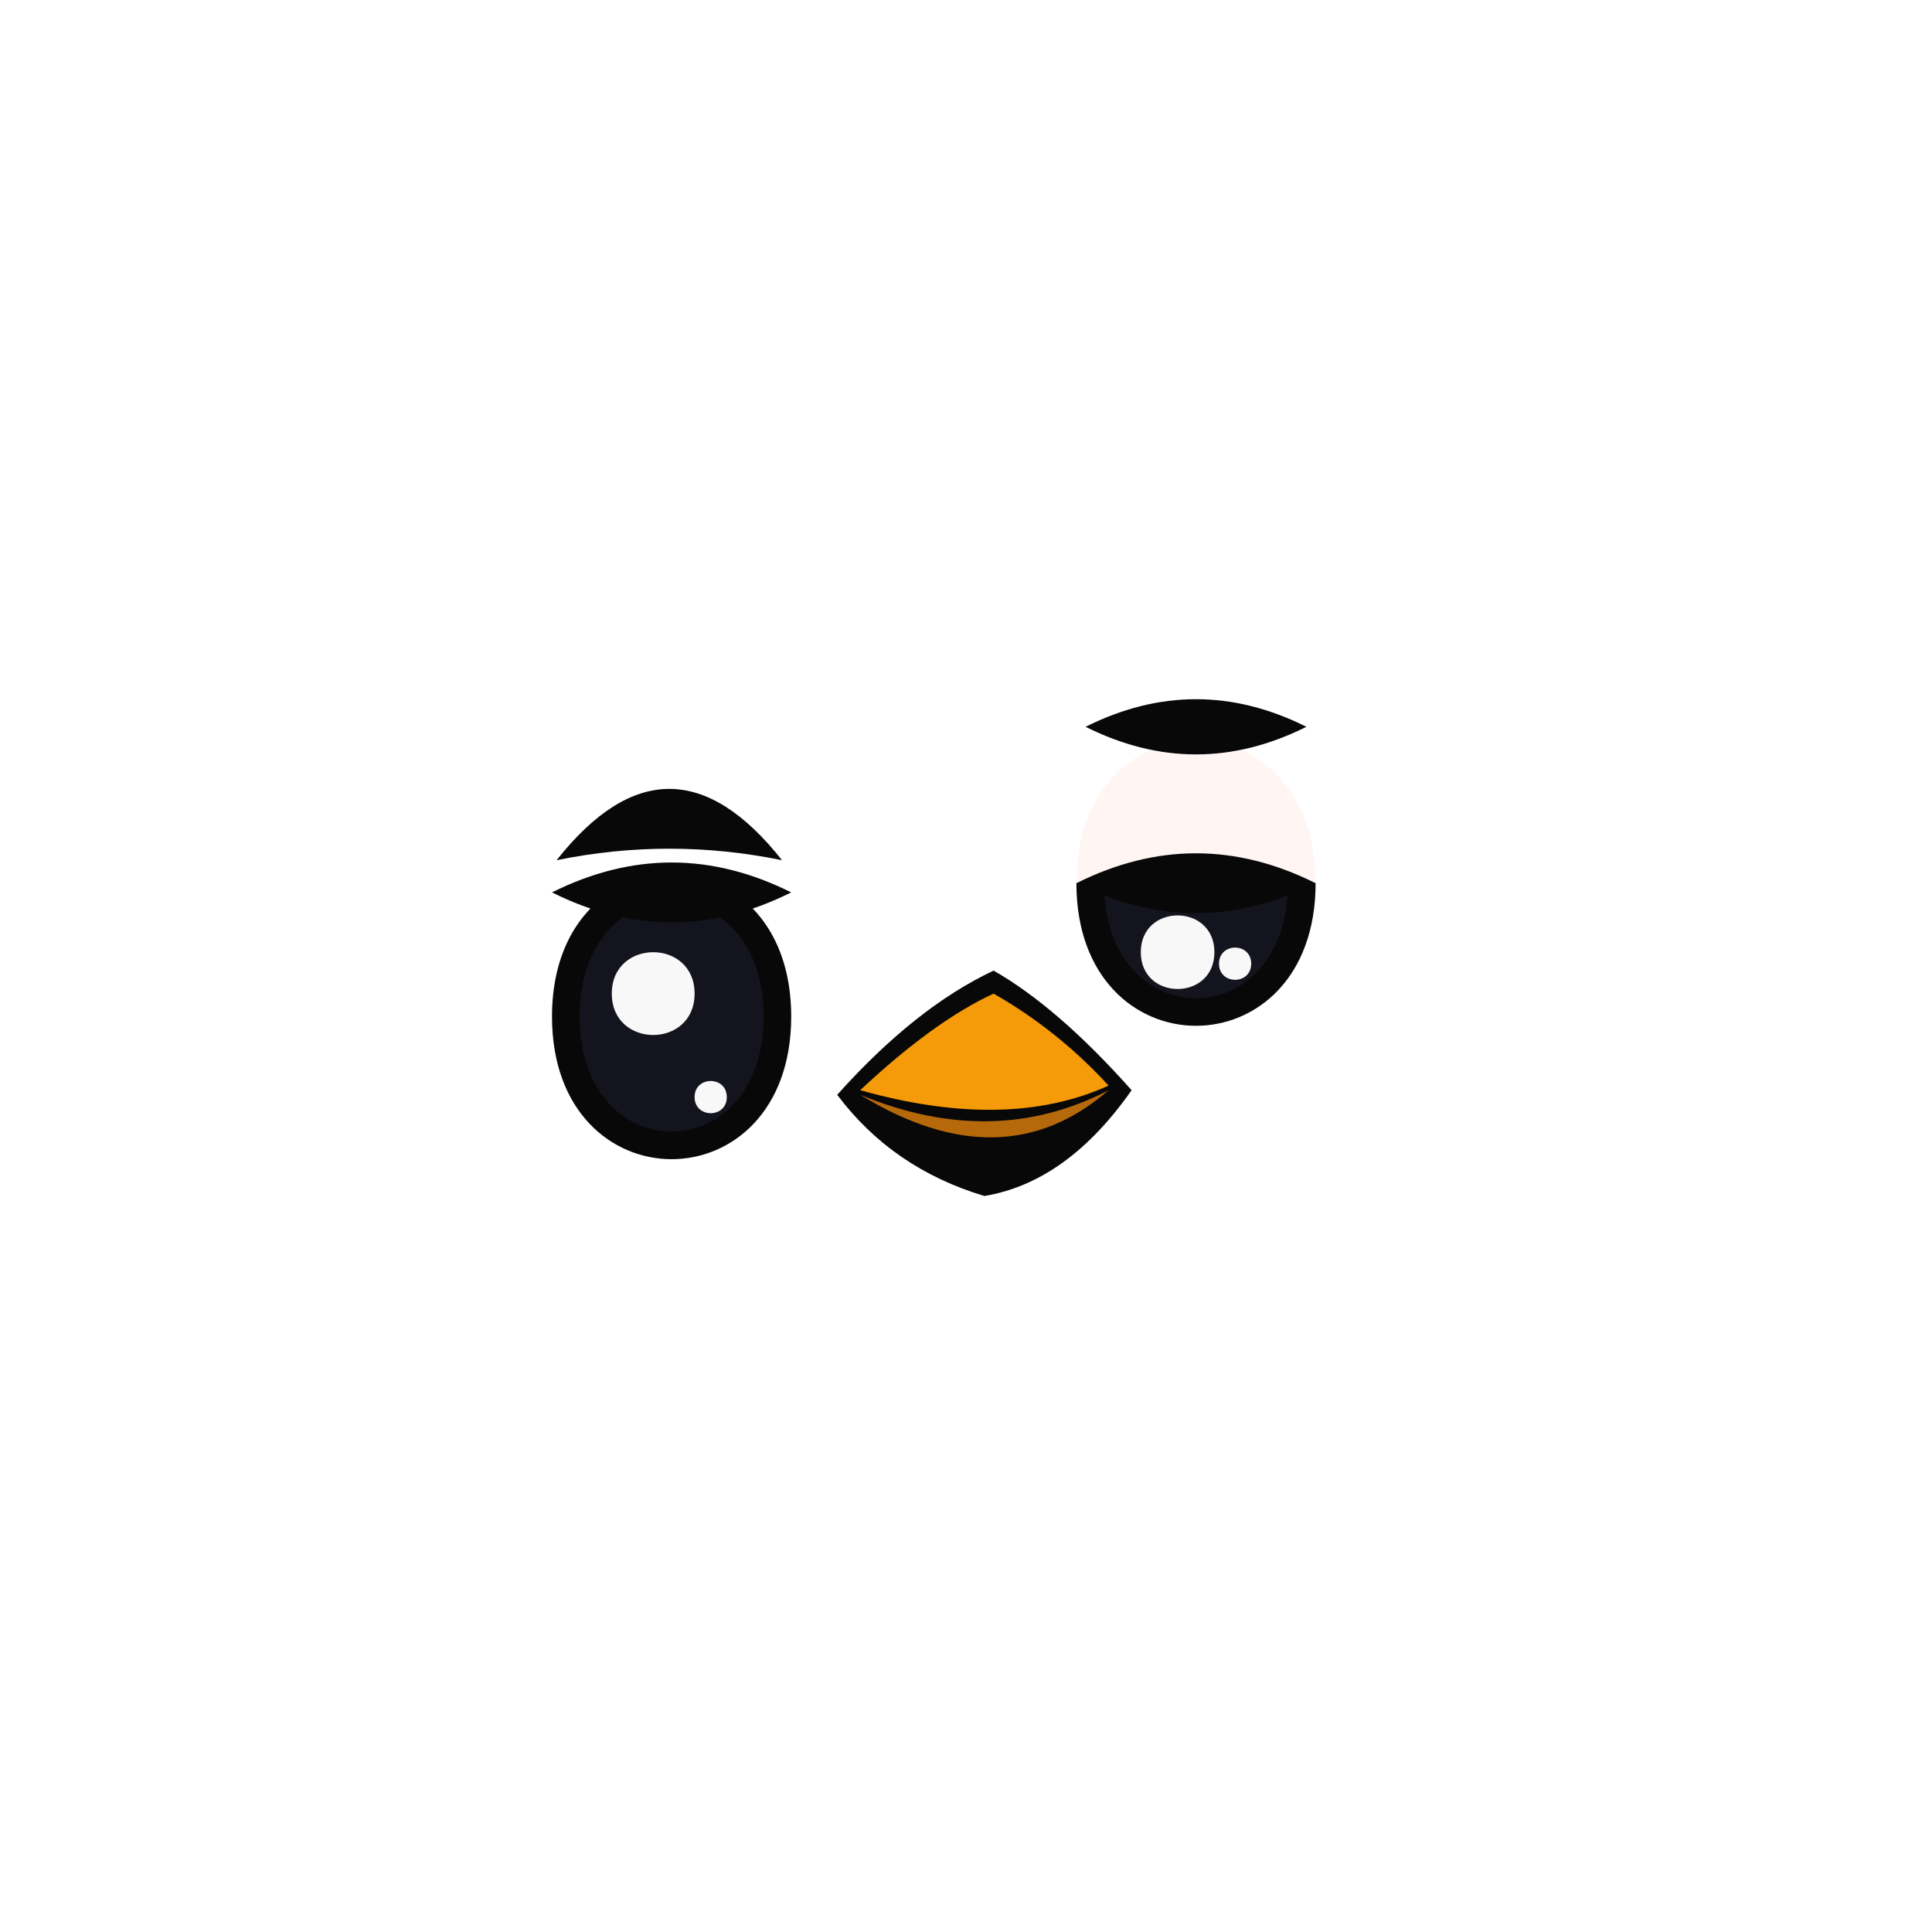
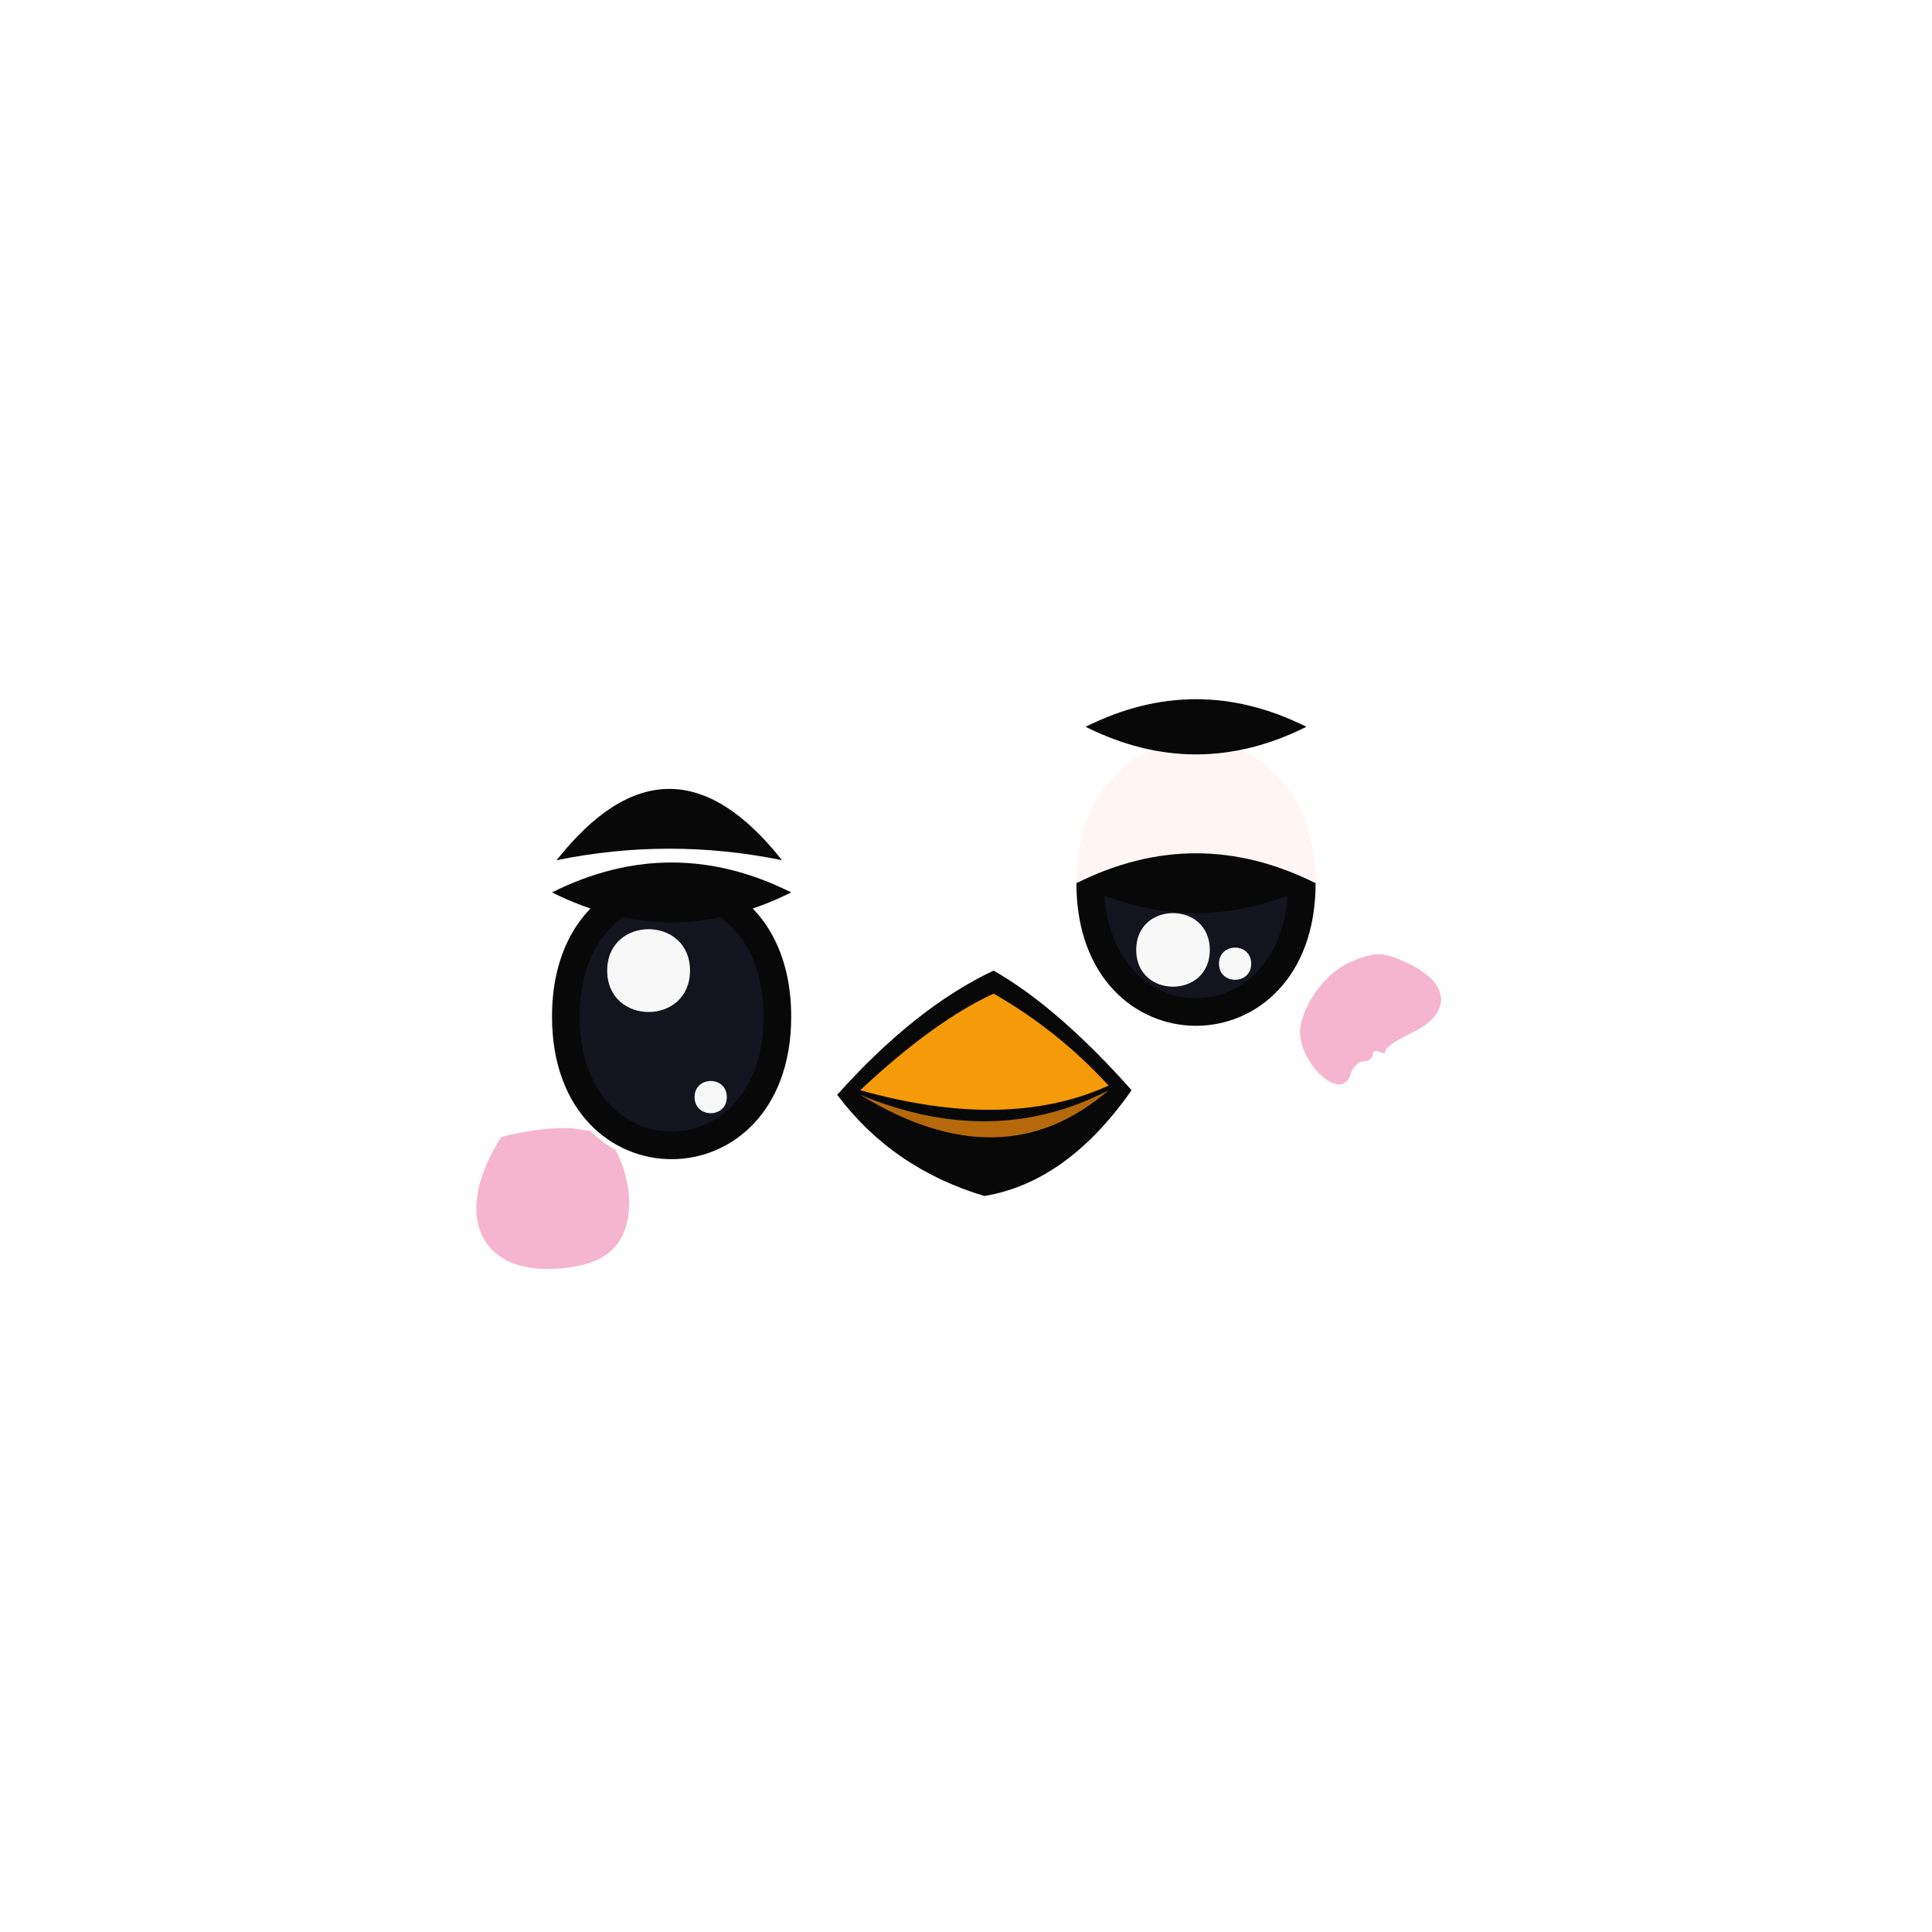
<svg xmlns="http://www.w3.org/2000/svg" viewBox="0 0 420 420">
  <g class="sthings-face" data-face="skeptical">
+     <g data-pip-part="cheeks">
+       <path fill="#f5b5ce" fill-rule="evenodd" d="M293.447 209.171C299.112 206.822 300.493 206.822 306.158 209.447C315.414 213.868 315.691 220.362 306.711 224.645C303.671 226.026 301.184 227.822 301.184 228.375C301.184 229.066 300.632 229.066 299.803 228.651C299.112 228.237 298.421 228.513 298.421 229.204C298.421 230.033 297.592 230.724 296.487 230.724C295.382 230.724 294 231.967 293.586 233.625C291.375 240.257 281.013 229.757 282.809 222.572C284.053 217.046 288.75 211.243 293.447 209.171Z" />
+       <path fill="#f5b5ce" fill-rule="evenodd" d="M115.776 245.783C119.368 245.23 123.513 245.092 125.033 245.368C126.035 245.551 127.276 245.733 128.283 245.836Q130.864 248.349 133.814 249.98C135.499 253.106 136.776 257.512 136.776 261.257C136.776 269.684 132.77 274.243 124.066 275.487C104.862 278.388 97.678 264.987 108.868 247.303C109.145 247.026 112.184 246.336 115.776 245.783Z" />
+     </g>
    <path fill="#fff6f3" fill-rule="evenodd" d="M132.594 194C140.728 188.668 151.272 188.668 159.406 194H132.594Z" />
    <path fill="#080808" fill-rule="evenodd" d="M120 221C120 207.757 125.338 198.757 132.594 194H159.406C166.662 198.757 172 207.757 172 221C172 262.332 120 262.332 120 221Z" />
    <path fill="#14141f" fill-rule="evenodd" d="M126 221C126 187.667 166 187.667 166 221C166 254.333 126 254.333 126 221Z" />
-     <path fill="#f8f8f8" fill-rule="evenodd" d="M133 216C133 204 151 204 151 216C151 228 133 228 133 216Z" />
+     <path fill="#f8f8f8" fill-rule="evenodd" d="M132 211C132 199 150 199 150 211C150 223 132 223 132 211Z" />
    <path fill="#f8f8f8" fill-rule="evenodd" d="M151 238.5C151 233.833 158 233.833 158 238.5C158 243.167 151 243.167 151 238.5Z" />
    <path fill="#080808" fill-rule="evenodd" d="M120 194Q146 181 172 194Q146 207 120 194Z" />
    <path fill="#fff6f3" fill-rule="evenodd" d="M234 192C234 150.668 286 150.668 286 192Z" />
    <path fill="#080808" fill-rule="evenodd" d="M234 192H286C286 233.332 234 233.332 234 192Z" />
    <path fill="#14141f" fill-rule="evenodd" d="M240 192H280C280 225.333 240 225.333 240 192Z" />
-     <path fill="#f8f8f8" fill-rule="evenodd" d="M248 207C248 196.334 264 196.334 264 207C264 217.666 248 217.666 248 207Z" />
+     <path fill="#f8f8f8" fill-rule="evenodd" d="M247 206.5C247 195.834 263 195.834 263 206.5C263 217.166 247 217.166 247 206.5Z" />
    <path fill="#f8f8f8" fill-rule="evenodd" d="M265 209.5C265 204.833 272 204.833 272 209.5C272 214.167 265 214.167 265 209.5Z" />
    <path fill="#080808" fill-rule="evenodd" d="M234 192Q260 179 286 192Q260 205 234 192Z" />
    <path fill="#080808" fill-rule="evenodd" d="M121 187Q145.5 156 170 187Q145.5 182 121 187Z" />
    <path fill="#080808" fill-rule="evenodd" d="M236 158Q260 146 284 158Q260 170 236 158Z" />
    <g data-pip-part="beak">
      <path fill="#080808" fill-rule="evenodd" d="M182 238Q199 219 216 211Q230 219 246 237Q232 257 214 260Q194 254 182 238Z" />
      <path fill="#f59a08" fill-rule="evenodd" d="M187 237Q203 222 216 216Q230 224 241 236Q219 246 187 237Z" />
      <path fill="#b5690b" fill-rule="evenodd" d="M187 238Q216 250 241 237Q218 257 187 238Z" />
    </g>
  </g>
</svg>
